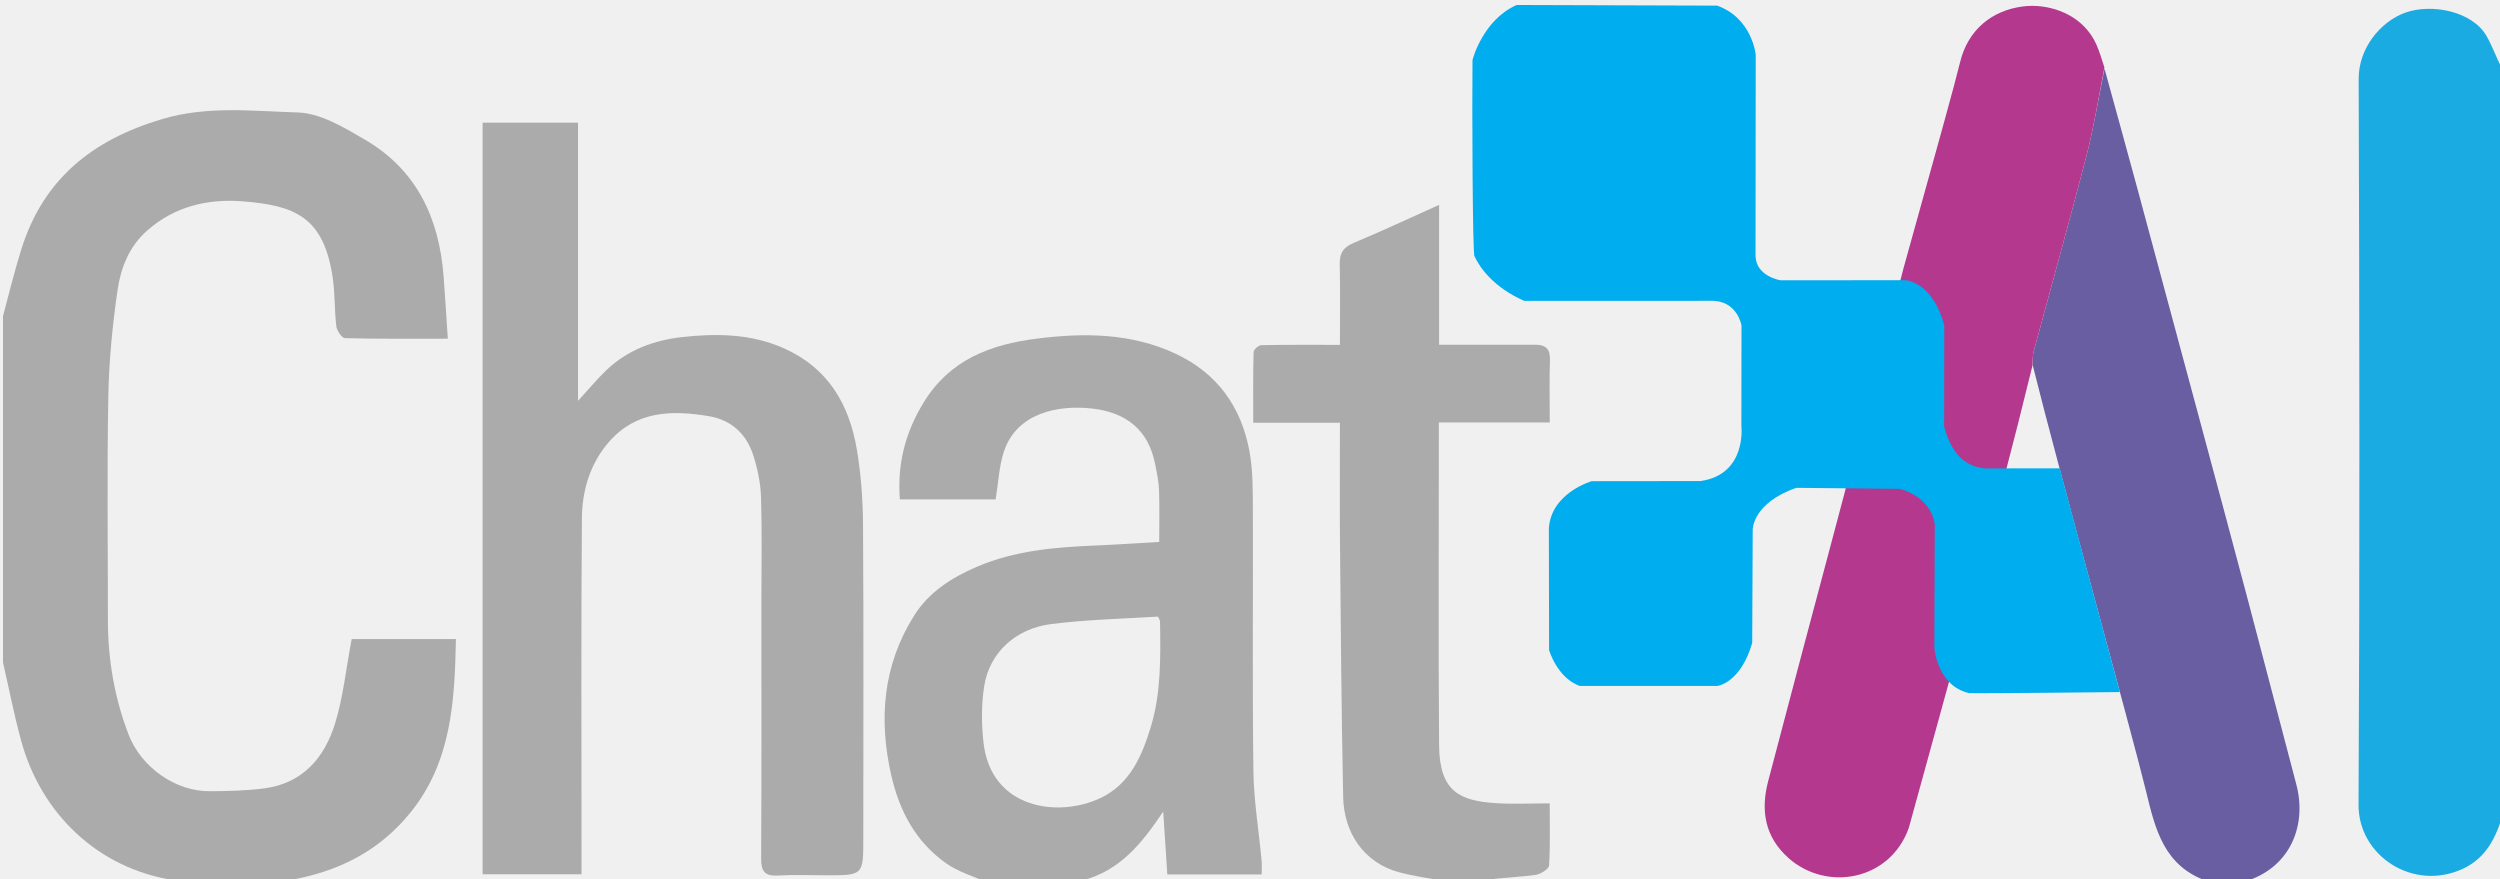
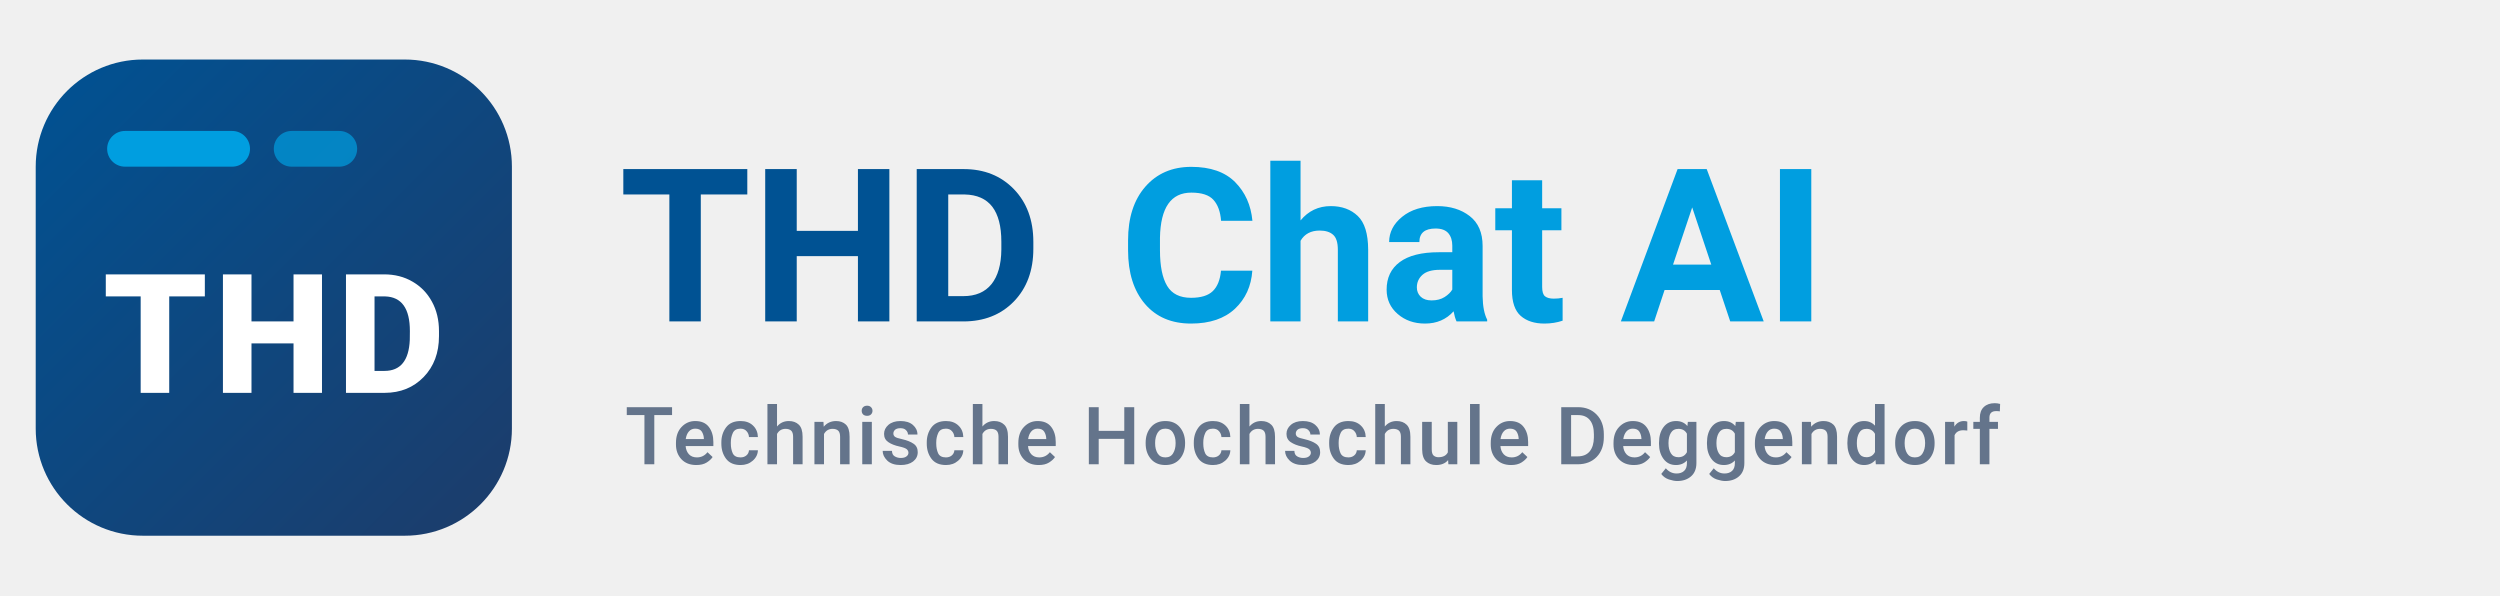
- <svg xmlns="http://www.w3.org/2000/svg" xmlSpace="preserve" id="Layer_1" width="100%" x="0" y="0" version="1.1" viewBox="0 0 834 293">
-   <path id="path6" fill="#1BABE3" stroke="none" d="M835 271.531c-2.37 8.057-5.683 14.765-13.556 18.365-16.51 7.548-34.722-4.464-34.633-21.399.422-80.729.307-161.462.04-242.192-.034-10.095 7.123-19.066 15.61-22.104 8.549-3.06 22.322-.623 27.14 7.961 1.873 3.335 3.153 7.003 5.051 10.679.348 82.847.348 165.534.348 248.69" opacity="1" />
-   <path id="path7" fill="#695ea2" stroke="none" d="M702.059 22.902c3.644 13.272 7.33 26.533 10.923 39.82 6.879 25.432 13.714 50.876 20.551 76.32 5.403 20.105 10.827 40.205 16.16 60.33 5.5 20.755 10.87 41.544 16.356 62.303 3.548 13.424-1.792 27.1-15.913 31.992-4.493.333-8.85.333-13.671.333-14.637-4.999-17.473-17.459-20.529-29.99-5.184-21.254-28.806-105.885-37.869-142.372.086-1.74.007-3.11.347-4.367 5.87-21.755 11.973-43.448 17.618-65.26 2.479-9.582 4.046-19.399 6.027-29.109" opacity="1" />
-   <path id="path11" fill="#b4388d" fillOpacity="1" d="M678.094 1.955a24 24 0 0 0-3.221.188c-10.328 1.333-18.319 7.707-20.975 18.552-2.023 8.26-7.034 26.267-18.9 68.834-14.675 57.11-30.201 114.012-45.137 171.06-2.489 9.55-1.283 18.493 6.809 25.673 12.724 11.289 33.897 7.524 40.115-10.106 14.034-51.311 28.642-102.43 41.227-154.127.141-2.13.063-3.5.402-4.758 5.87-21.754 11.973-43.449 17.617-65.261 2.48-9.581 4.047-19.398 6-29.498-.903-2.82-1.636-5.313-2.681-7.666-4.062-9.149-13.463-12.825-21.256-12.89" />
-   <path id="path8" fill="#ababab" stroke="none" d="M482.46 294c-5.544-.985-10.705-1.678-15.695-3.013-11.935-3.194-18.439-13.367-18.682-25.02-.59-28.26-.798-56.528-1.062-84.794-.124-13.263-.021-26.528-.021-40.141h-28.922c0-8.075-.081-15.827.118-23.571.02-.828 1.663-2.295 2.576-2.314 8.782-.176 17.569-.105 26.228-.105 0-8.527.129-17.725-.064-26.916-.076-3.647 1.15-5.63 4.618-7.077 9.41-3.927 18.646-8.27 28.53-12.709v46.663c10.875 0 21.469.01 32.063-.006 3.457-.005 5.054 1.38 4.92 5.121-.24 6.77-.067 13.556-.067 20.826h-37v5.791c0 33.982-.177 67.965.08 101.945.117 15.53 7.08 18.498 19.059 19.257 5.72.363 11.482.062 17.842.062 0 6.515.212 13.644-.21 20.736-.07 1.172-2.823 2.907-4.5 3.13-5.885.778-11.843 1.01-18.022 1.792-3.942.343-7.635.343-11.788.343" opacity="1" />
-   <path id="path5" fill="#ababab" stroke="none" d="M328.469 294c-4.568-1.934-9.035-3.341-12.696-5.902-10.218-7.147-15.726-17.477-18.449-29.462-4.262-18.76-2.767-36.763 7.65-53.313 4.907-7.794 12.471-12.625 20.863-16.23 12.675-5.444 26.091-6.546 39.632-7.111 6.887-.288 13.767-.765 21.248-1.191 0-5.179.142-11.226-.06-17.262-.099-2.93-.739-5.857-1.31-8.75-2.266-11.472-9.78-17.204-20.943-18.483-11.326-1.298-25.212 1.383-29.503 14.36-1.625 4.914-1.826 10.298-2.755 15.946h-31.948c-.93-11.84 1.83-22.44 8.013-32.475 8.735-14.176 22.252-19.227 37.727-21.17 15.8-1.984 31.37-1.871 46.156 5 14.033 6.522 22.088 17.88 24.772 32.845 1.13 6.3 1.065 12.86 1.089 19.305.104 28.987-.197 57.979.178 86.962.129 10.014 1.809 20.007 2.736 30.013.134 1.44.019 2.902.019 4.634h-31.469l-1.373-20.972c-7.151 10.684-14.46 19.697-26.86 22.944-10.874.312-21.561.312-32.717.312m58.517-86.823c-.259-.512-.546-1.486-.772-1.472-11.859.724-23.779.996-35.546 2.479-11.901 1.5-20.56 9.609-22.32 20.608-.995 6.222-.956 12.793-.23 19.073 2.534 21.907 24.732 25.046 38.916 18.4 9.884-4.63 13.931-14.034 16.888-23.805 3.397-11.224 3.261-22.827 3.064-35.283" opacity="1" />
-   <path id="path10" fill="#ababab" stroke="none" d="M161 109V40.918h31.835v92.805c3.542-3.854 6.405-7.36 9.67-10.44 6.984-6.585 15.76-9.796 24.985-10.825 11.527-1.286 23.108-1.16 34.122 3.775 14.696 6.586 21.724 18.728 24.243 33.774 1.385 8.27 2 16.754 2.053 25.148.22 34.82.093 69.644.092 104.466C288 292 287.998 292 275.6 292c-5.331 0-10.678-.248-15.99.077-4.412.27-5.723-1.314-5.697-5.694.168-28.323.086-56.648.086-84.973 0-11.83.24-23.666-.119-35.485-.142-4.7-1.15-9.505-2.579-14.004-2.263-7.125-7.303-11.825-14.818-13.084-12.318-2.064-24.248-1.842-33.33 8.582-6.329 7.264-8.961 16.236-9.033 25.533-.291 37.486-.121 74.976-.121 112.464v6.239h-33z" opacity="1" />
-   <path id="path4" fill="#ABABAB" stroke="none" d="M1 105.469C3.01 97.777 4.846 90.5 7.061 83.342c7.302-23.592 23.78-36.746 47.132-43.647 15.145-4.475 30.191-2.619 45.146-2.175 7.58.224 15.445 5.014 22.407 9.07 17.293 10.072 24.78 26.263 26.246 45.667.507 6.708.91 13.424 1.4 20.732-12.074 0-23.195.108-34.305-.18-1.035-.026-2.704-2.472-2.883-3.94-.656-5.406-.418-10.93-1.22-16.304-3.014-20.19-12.56-24.045-30.114-25.406-11.585-.898-22.622 1.681-31.787 9.77-6.053 5.343-8.804 12.485-9.877 19.907-1.697 11.734-2.855 23.629-3.07 35.476-.45 24.823-.133 49.659-.137 74.49-.002 13.151 2.16 25.89 6.882 38.212 4.155 10.841 15.578 19.059 27.196 18.941 6.113-.061 12.28-.16 18.321-.985 12.65-1.729 19.869-10.275 23.372-21.588 2.702-8.726 3.62-18.004 5.55-28.19h34.778c-.413 20.87-1.52 40.882-15.062 57.739-10.48 13.043-24.307 19.952-40.82 22.744-12.57.325-24.924.325-37.962 0-25.853-3.906-44.61-22.476-51.19-46.549C4.707 238.51 3.001 229.714 1 221z" opacity="1" />
-   <path id="path1" fill="#00adee" fillOpacity="1" strokeWidth="0.767" d="M491.904 85.474c-.67 0-.845-50.684-.678-65.37.006-.324 3.498-13.466 14.724-18.443l66.875.218c11.74 4.158 12.882 16.393 12.882 16.393l-.06 67.177c.234 6.781 8.27 8.04 8.27 8.04l41.91-.005c9.871 1.707 12.8 15.007 12.789 15.294 0 0-.062 22.365-.048 33.476 3.012 11.27 8.748 13.314 13.265 13.997l25.263-.012 20.078 74.636s-48.185.513-50.36.342c-10.708-2.562-11.509-15.121-11.509-15.121l.132-41.232c-1.52-9.587-11.712-11.783-11.712-11.783l-34.466-.341c-14.723 5.123-14.555 13.99-14.555 13.99l-.168 37.752c-3.848 13.32-11.544 14.344-11.544 14.344h-46.01c-7.53-2.732-10.206-11.953-10.206-11.953l-.076-40.503c.67-11.954 14.297-15.85 14.297-15.85l36.284-.04c15.56-2.22 13.643-18.344 13.643-18.344l.04-33.587s-1.415-8.543-10.417-8.192l-62.088.007c-10.109-4.465-14.824-11.02-16.555-14.89" />
+ <svg xmlns="http://www.w3.org/2000/svg" viewBox="0 0 420 100" width="100%" height="100%">
+   <defs>
+     <linearGradient id="thdMarkGrad" x1="0%" y1="0%" x2="100%" y2="100%">
+       <stop offset="0%" stop-color="#005293" />
+       <stop offset="100%" stop-color="#1D3C6A" />
+     </linearGradient>
+   </defs>
+   <rect x="6" y="10" width="80" height="80" rx="18" fill="url(#thdMarkGrad)" />
+   <rect x="18" y="22" width="24" height="6" rx="3" fill="#009EE0" />
+   <rect x="46" y="22" width="14" height="6" rx="3" fill="#009EE0" opacity="0.7" />
+   <text x="46" y="66" text-anchor="middle" font-family="system-ui, -apple-system, 'Segoe UI', Roboto, Helvetica, Arial, sans-serif" font-weight="800" font-size="28" letter-spacing="1" fill="#FFFFFF">THD</text>
+   <text x="104" y="54" font-family="system-ui, -apple-system, 'Segoe UI', Roboto, Helvetica, Arial, sans-serif" font-weight="700" font-size="36" fill="#005293">THD</text>
+   <text x="188" y="54" font-family="system-ui, -apple-system, 'Segoe UI', Roboto, Helvetica, Arial, sans-serif" font-weight="700" font-size="36" fill="#009EE0">Chat AI</text>
+   <text x="105" y="78" font-family="system-ui, -apple-system, 'Segoe UI', Roboto, Helvetica, Arial, sans-serif" font-weight="500" font-size="13.5" letter-spacing="0.4" fill="#64748b">Technische Hochschule Deggendorf</text>
</svg>
